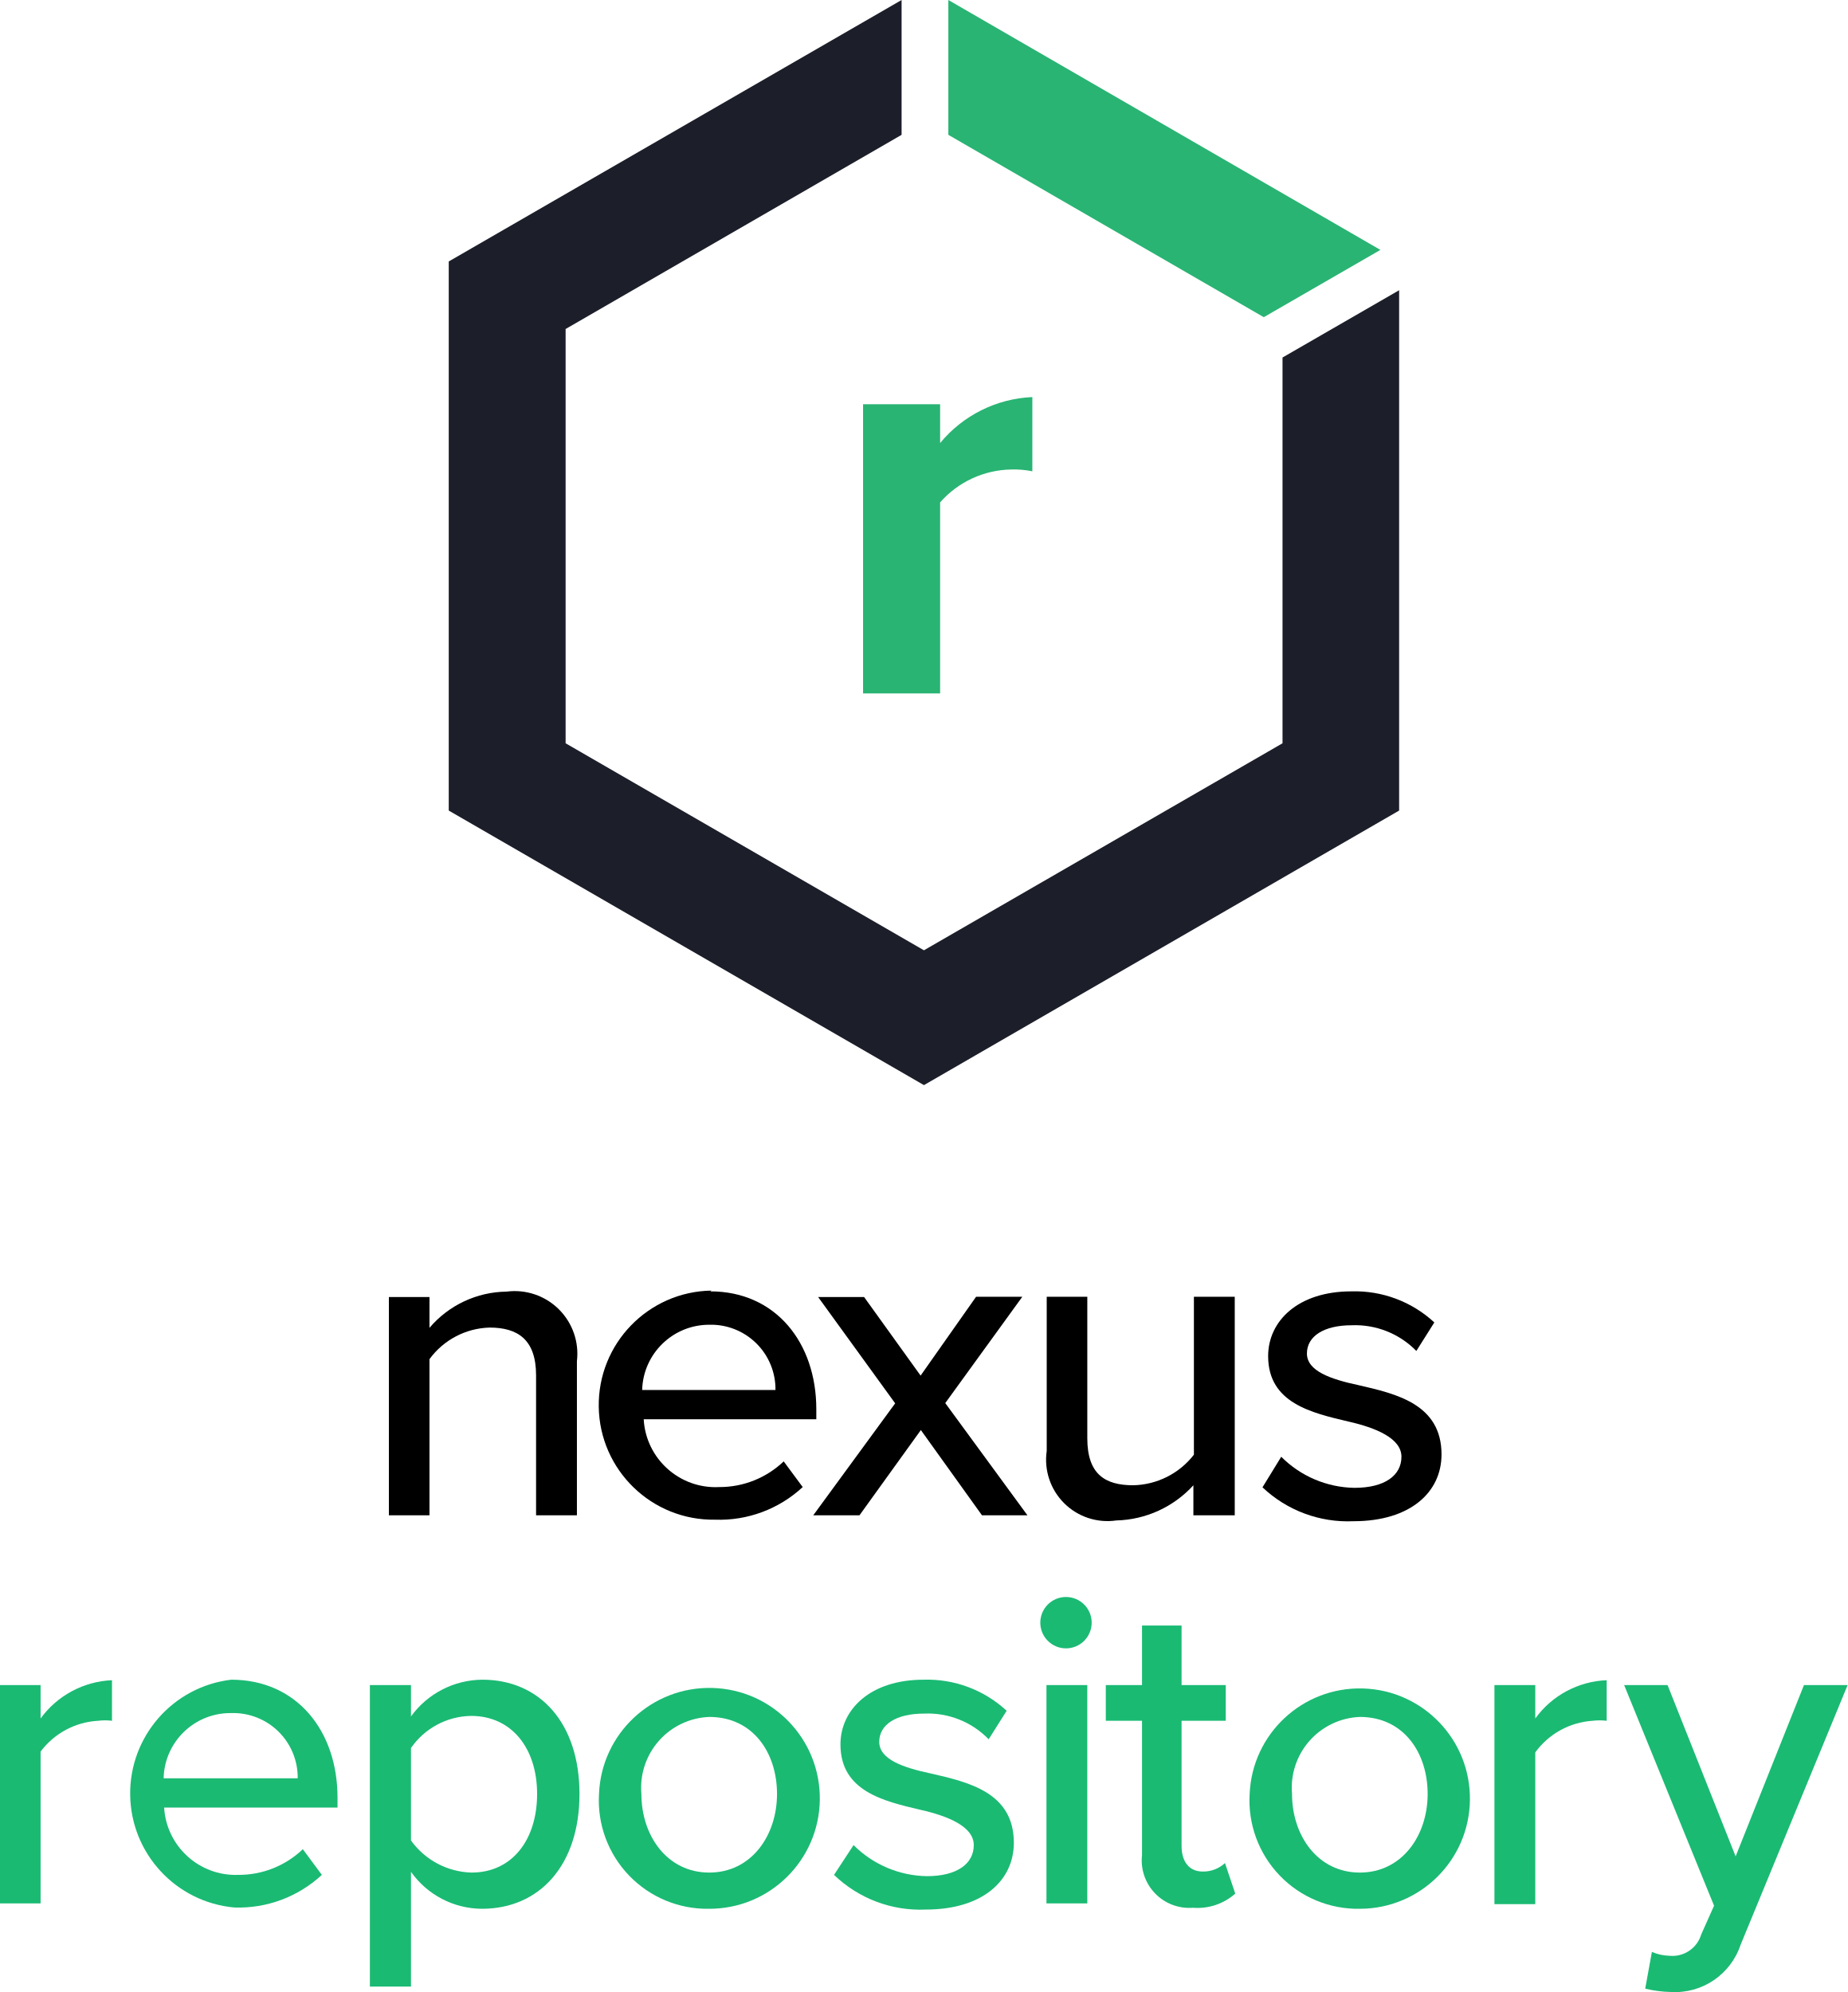
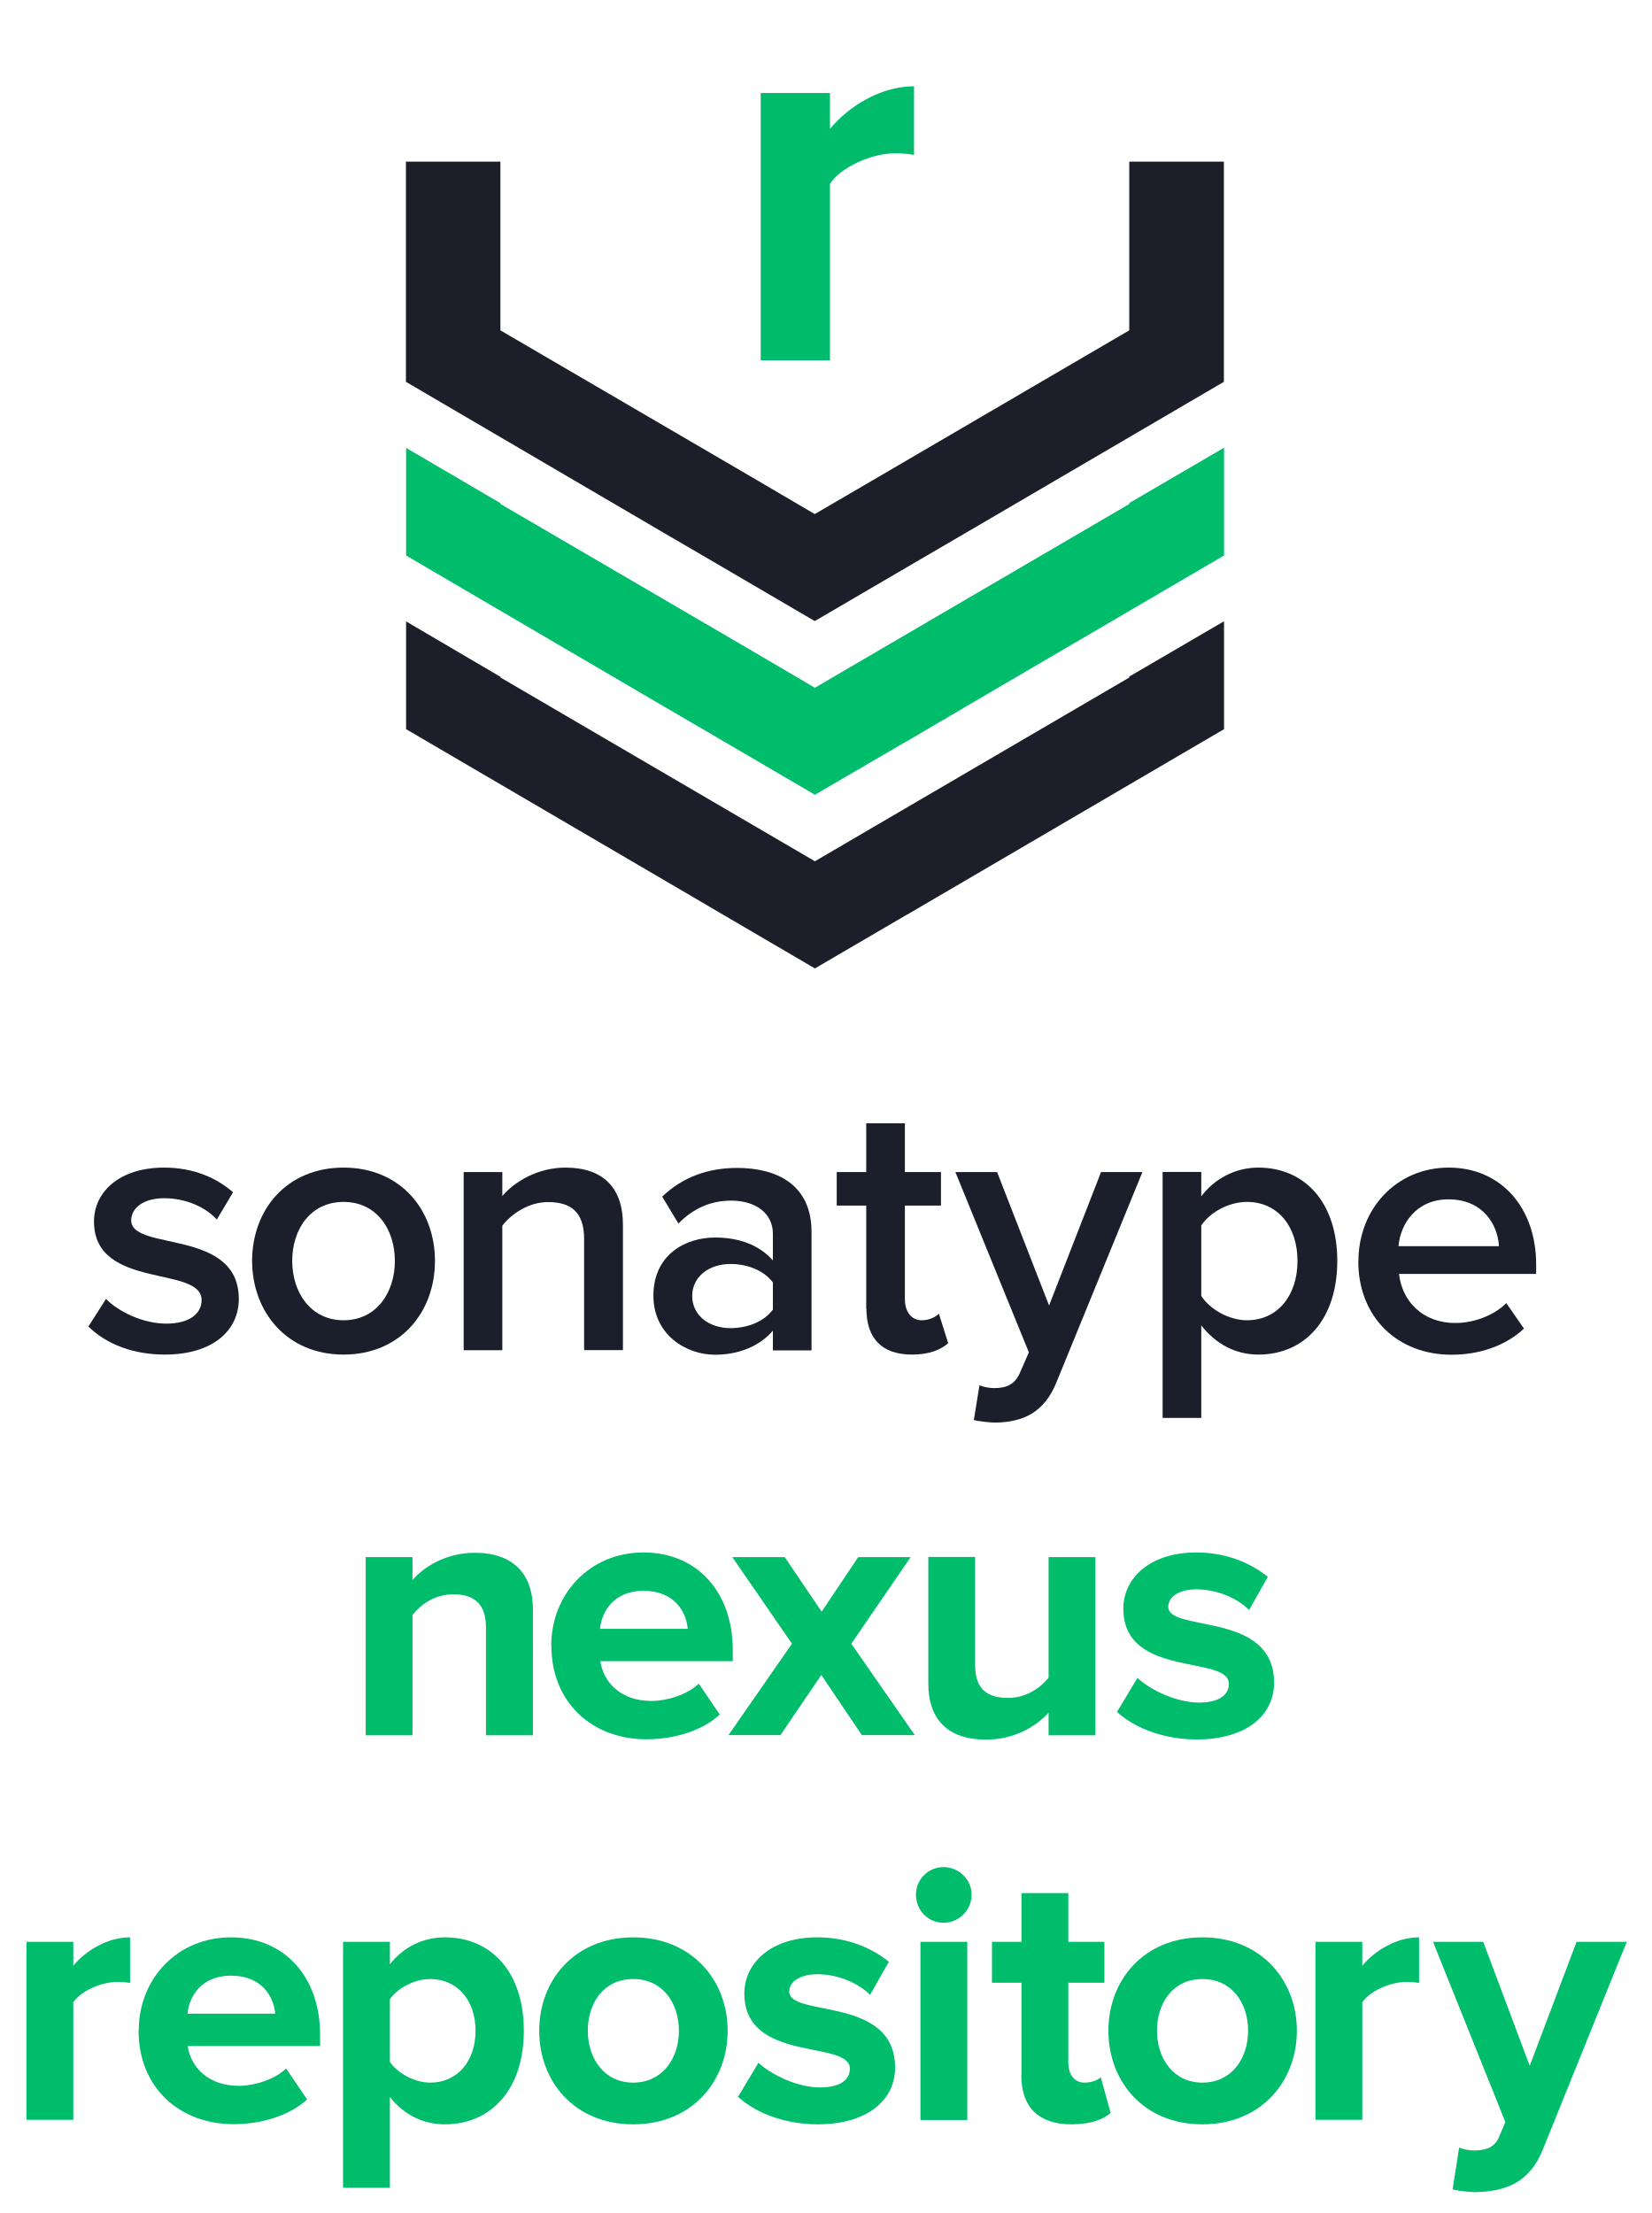
- <svg xmlns="http://www.w3.org/2000/svg" viewBox="0 0 71.94 77.56">
+ <svg xmlns="http://www.w3.org/2000/svg" id="Layer_1" data-name="Layer 1" viewBox="0 0 103 138">
  <defs>
-     <style>.cls-1{fill:#29b473;}.cls-2{fill:#1c1f2a;}.cls-3{fill:#1aba73;}</style>
+     <style>
+       .cls-1 {
+         fill: #00bd6c;
+       }
+ 
+       .cls-2 {
+         fill: #00bb6c;
+       }
+ 
+       .cls-3 {
+         fill: #1c1f2a;
+       }
+ 
+       .cls-4 {
+         fill: #1b1f2b;
+       }
+     </style>
  </defs>
-   <g id="Product_Logos_Vertical" data-name="Product Logos Vertical">
-     <g id="Nexus_Repo" data-name="Nexus Repo">
-       <path class="cls-1" d="M36.6,27V19.56a3.77,3.77,0,0,1,2.77-1.28,3.61,3.61,0,0,1,.82.07V15.46a4.93,4.93,0,0,0-3.59,1.79V15.74h-3V27Z" />
-       <polygon class="cls-2" points="17.47 10.18 17.47 31.56 35.97 42.25 54.47 31.56 54.47 11.3 49.93 13.92 49.93 28.94 35.97 37 22.02 28.94 22.02 12.81 35.1 5.25 35.1 0 17.47 10.18" />
-       <polygon class="cls-1" points="36.92 0 36.92 5.25 49.2 12.35 53.74 9.73 36.92 0" />
-       <path d="M20.87,53.55c0-1.4-.72-1.86-1.81-1.86a3,3,0,0,0-2.34,1.23V59H15.14v-8.5h1.58v1.2a4,4,0,0,1,3-1.41A2.44,2.44,0,0,1,22.46,53v6H20.87Z" />
-       <path d="M27.65,50.28c2.55,0,4.13,2,4.13,4.59v.39H25.06A2.8,2.8,0,0,0,28,57.9a3.61,3.61,0,0,0,2.51-1l.74,1a4.76,4.76,0,0,1-3.41,1.27,4.46,4.46,0,0,1-.14-8.92ZM25,54.12h5.19a2.51,2.51,0,0,0-2.58-2.54A2.61,2.61,0,0,0,25,54.12Z" />
-       <path d="M35.85,55.68,33.46,59h-1.8l3.19-4.36-3-4.14h1.79l2.2,3.06L38,50.49h1.8l-3,4.14L40,59H38.23Z" />
-       <path d="M46.46,57.83a4.2,4.2,0,0,1-3,1.37,2.39,2.39,0,0,1-2.71-2.71v-6h1.58V56c0,1.41.7,1.83,1.79,1.83a3.07,3.07,0,0,0,2.36-1.19V50.49h1.59V59H46.46Z" />
-       <path d="M49.88,56.72a4.11,4.11,0,0,0,2.85,1.21c1.19,0,1.83-.49,1.83-1.21s-1-1.13-2.06-1.37c-1.44-.34-3.13-.72-3.13-2.55,0-1.36,1.16-2.52,3.24-2.52a4.55,4.55,0,0,1,3.23,1.21l-.7,1.11a3.33,3.33,0,0,0-2.52-1c-1.07,0-1.74.42-1.74,1.1s.92,1,2,1.23c1.48.34,3.24.74,3.24,2.7,0,1.46-1.2,2.6-3.43,2.6a4.83,4.83,0,0,1-3.54-1.32Z" />
-       <path class="cls-3" d="M0,65.61H1.58v1.3a3.63,3.63,0,0,1,2.78-1.49V67a2.16,2.16,0,0,0-.54,0A3,3,0,0,0,1.58,68.2v5.91H0Z" />
-       <path class="cls-3" d="M9,65.4c2.56,0,4.14,2,4.14,4.59v.39H6.39A2.79,2.79,0,0,0,9.27,73a3.61,3.61,0,0,0,2.52-1l.74,1a4.77,4.77,0,0,1-3.41,1.27A4.46,4.46,0,0,1,9,65.4Zm-2.6,3.84h5.19A2.51,2.51,0,0,0,9,66.7,2.6,2.6,0,0,0,6.37,69.24Z" />
-       <path class="cls-3" d="M14.4,77.35V65.61H16v1.22a3.46,3.46,0,0,1,2.78-1.43c2.22,0,3.78,1.67,3.78,4.45S21,74.32,18.76,74.32A3.4,3.4,0,0,1,16,72.88v4.47Zm3.94-10.54A2.9,2.9,0,0,0,16,68.06v3.6a3,3,0,0,0,2.36,1.25c1.58,0,2.55-1.28,2.55-3.06S19.92,66.81,18.34,66.81Z" />
-       <path class="cls-3" d="M23.32,69.85a4.3,4.3,0,1,1,4.29,4.47A4.22,4.22,0,0,1,23.32,69.85Zm6.93,0c0-1.6-.93-3-2.64-3a2.76,2.76,0,0,0-2.64,3c0,1.62,1,3.06,2.64,3.06S30.25,71.47,30.25,69.85Z" />
-       <path class="cls-3" d="M33.23,71.84a4.13,4.13,0,0,0,2.85,1.21c1.19,0,1.83-.49,1.83-1.21s-1-1.13-2.06-1.37c-1.44-.34-3.13-.72-3.13-2.55,0-1.36,1.16-2.52,3.24-2.52a4.55,4.55,0,0,1,3.23,1.21l-.7,1.11a3.3,3.3,0,0,0-2.52-1c-1.07,0-1.74.42-1.74,1.1s.92,1,2,1.23c1.48.34,3.24.74,3.24,2.7,0,1.46-1.2,2.6-3.43,2.6A4.83,4.83,0,0,1,32.47,73Z" />
-       <path class="cls-3" d="M40.5,63.18a1,1,0,1,1,2,0,1,1,0,0,1-2,0Zm.24,2.43h1.59v8.5H40.74Z" />
-       <path class="cls-3" d="M44.46,72.23V67H43.05V65.61h1.41V63.29H46v2.32h1.72V67H46v4.87c0,.6.28,1,.83,1a1.24,1.24,0,0,0,.86-.33l.4,1.19a2.22,2.22,0,0,1-1.65.55A1.85,1.85,0,0,1,44.46,72.23Z" />
-       <path class="cls-3" d="M48.65,69.85a4.29,4.29,0,1,1,4.29,4.47A4.22,4.22,0,0,1,48.65,69.85Zm6.93,0c0-1.6-.93-3-2.64-3a2.76,2.76,0,0,0-2.64,3c0,1.62,1,3.06,2.64,3.06S55.58,71.47,55.58,69.85Z" />
-       <path class="cls-3" d="M58.18,65.61h1.59v1.3a3.61,3.61,0,0,1,2.78-1.49V67A2.29,2.29,0,0,0,62,67a3,3,0,0,0-2.23,1.23v5.91H58.18Z" />
-       <path class="cls-3" d="M65,76.15a1.17,1.17,0,0,0,1.23-.83l.5-1.12-3.5-8.59h1.69l2.65,6.67,2.66-6.67h1.7L67.76,75.73a2.69,2.69,0,0,1-2.71,1.83,4.63,4.63,0,0,1-1-.13L64.31,76A1.86,1.86,0,0,0,65,76.15Z" />
+   <g>
+     <g id="Sonatype_Logo_Favicon" data-name="Sonatype Logo Favicon">
+       <polygon class="cls-1" points="76.32 27.92 76.32 34.64 60.55 43.87 56.55 46.22 56.54 46.22 50.81 49.56 45.07 46.2 41.06 43.86 25.32 34.64 25.32 27.93 31.21 31.38 31.21 31.43 46.76 40.51 50.78 42.87 50.81 42.88 50.84 42.87 54.84 40.53 70.41 31.43 70.41 31.37 76.32 27.92" />
    </g>
+     <g id="Sonatype_Logo_Favicon-2" data-name="Sonatype Logo Favicon">
+       <polygon class="cls-3" points="76.32 38.74 76.32 45.47 60.55 54.7 56.55 57.04 56.54 57.04 50.81 60.39 45.07 57.03 41.06 54.68 25.32 45.47 25.32 38.75 31.21 42.21 31.21 42.25 46.76 51.34 50.78 53.69 50.81 53.71 50.84 53.69 54.84 51.35 70.41 42.25 70.41 42.19 76.32 38.74" />
+     </g>
+     <g id="Sonatype_Logo_Favicon-3" data-name="Sonatype Logo Favicon">
+       <path class="cls-3" d="m70.41,10.08v10.52l-15.57,9.1-4.01,2.34h-.03s-.03,0-.03,0l-4.02-2.36-15.55-9.08v-10.52h-5.89v13.73l15.74,9.22,4.01,2.34,5.74,3.36,5.73-3.35,4.01-2.34,15.77-9.23v-13.73h-5.91Z" />
+     </g>
+     <path class="cls-2" d="m51.75,22.47v-11.01c.72-1.07,2.62-1.9,4.05-1.9.51,0,.88.04,1.19.1v-4.28c-2.04,0-4.05,1.21-5.24,2.66v-2.24h-4.32v16.67h4.32Z" />
+   </g>
+   <g>
+     <path class="cls-4" d="m5.51,82.72l1.1-1.72c.78.8,2.32,1.54,3.75,1.54s2.21-.6,2.21-1.47c0-2.18-6.71-.62-6.71-4.9,0-1.82,1.56-3.36,4.37-3.36,1.88,0,3.31.67,4.3,1.54l-1.01,1.7c-.67-.74-1.88-1.33-3.29-1.33-1.27,0-2.05.6-2.05,1.38,0,1.95,6.71.48,6.71,4.9,0,1.98-1.63,3.47-4.62,3.47-1.91,0-3.61-.62-4.76-1.75Z" />
+     <path class="cls-4" d="m15.72,78.63c0-3.2,2.16-5.82,5.7-5.82s5.7,2.62,5.7,5.82-2.16,5.84-5.7,5.84-5.7-2.67-5.7-5.84Zm8.9,0c0-1.96-1.13-3.68-3.2-3.68s-3.2,1.72-3.2,3.68,1.15,3.7,3.2,3.7,3.2-1.72,3.2-3.7Z" />
+     <path class="cls-4" d="m36.42,84.2v-6.94c0-1.75-.9-2.3-2.25-2.3-1.22,0-2.28.74-2.85,1.47v7.77h-2.41v-11.11h2.41v1.49c.74-.87,2.19-1.77,3.93-1.77,2.39,0,3.59,1.29,3.59,3.56v7.82h-2.41Z" />
+     <path class="cls-4" d="m48.19,84.2v-1.22c-.83.97-2.14,1.5-3.61,1.5-1.79,0-3.84-1.24-3.84-3.68,0-2.58,2.02-3.63,3.84-3.63,1.52,0,2.78.48,3.61,1.43v-1.66c0-1.29-1.08-2.07-2.6-2.07-1.24,0-2.35.46-3.29,1.43l-1.01-1.68c1.29-1.24,2.9-1.79,4.67-1.79,2.48,0,4.64,1.04,4.64,4v7.38h-2.41Zm0-2.53v-1.7c-.57-.76-1.61-1.15-2.64-1.15-1.36,0-2.39.8-2.39,2s1.04,2,2.39,2c1.04,0,2.07-.39,2.64-1.15Z" />
+     <path class="cls-4" d="m54.01,81.6v-6.42h-1.84v-2.09h1.84v-3.04h2.41v3.04h2.25v2.09h-2.25v5.82c0,.76.37,1.33,1.06,1.33.46,0,.87-.21,1.06-.41l.58,1.84c-.44.39-1.15.71-2.25.71-1.89,0-2.85-1.01-2.85-2.88Z" />
+     <path class="cls-4" d="m61.07,86.38c.25.12.64.18.92.18.78,0,1.29-.23,1.61-.97l.55-1.26-4.58-11.24h2.6l3.24,8.32,3.24-8.32h2.58l-5.36,13.11c-.76,1.88-2.07,2.48-3.79,2.51-.35,0-1.04-.07-1.36-.16l.35-2.16Z" />
+     <path class="cls-4" d="m74.9,82.65v5.77h-2.41v-15.34h2.41v1.52c.83-1.1,2.12-1.79,3.56-1.79,2.88,0,4.92,2.16,4.92,5.82s-2.04,5.84-4.92,5.84c-1.4,0-2.64-.64-3.56-1.82Zm6-4.02c0-2.16-1.24-3.68-3.15-3.68-1.13,0-2.3.64-2.85,1.47v4.39c.53.83,1.72,1.52,2.85,1.52,1.91,0,3.15-1.54,3.15-3.7Z" />
+     <path class="cls-4" d="m84.7,78.63c0-3.22,2.35-5.82,5.63-5.82s5.45,2.53,5.45,6.03v.6h-8.55c.18,1.66,1.43,3.06,3.52,3.06,1.1,0,2.37-.44,3.17-1.24l1.1,1.59c-1.13,1.06-2.76,1.63-4.51,1.63-3.36,0-5.82-2.32-5.82-5.84Zm5.61-3.84c-2.05,0-3.01,1.59-3.11,2.92h6.26c-.07-1.31-.97-2.92-3.15-2.92Z" />
+     <path class="cls-1" d="m30.3,108.2v-6.71c0-1.54-.8-2.07-2.05-2.07-1.15,0-2.02.64-2.53,1.29v7.5h-2.92v-11.11h2.92v1.43c.71-.83,2.09-1.7,3.88-1.7,2.46,0,3.63,1.38,3.63,3.54v7.84h-2.94Z" />
+     <path class="cls-1" d="m34.37,102.63c0-3.22,2.39-5.82,5.75-5.82s5.57,2.48,5.57,6.09v.69h-8.26c.21,1.36,1.31,2.48,3.2,2.48.94,0,2.23-.39,2.94-1.08l1.31,1.93c-1.1,1.01-2.85,1.54-4.57,1.54-3.38,0-5.93-2.28-5.93-5.84Zm5.75-3.43c-1.82,0-2.6,1.26-2.71,2.37h5.47c-.09-1.06-.83-2.37-2.76-2.37Z" />
+     <path class="cls-1" d="m53.74,108.2l-2.53-3.75-2.55,3.75h-3.24l3.96-5.7-3.72-5.4h3.27l2.3,3.4,2.28-3.4h3.27l-3.7,5.4,3.96,5.7h-3.27Z" />
+     <path class="cls-1" d="m65.38,108.2v-1.4c-.76.83-2.09,1.68-3.91,1.68-2.44,0-3.59-1.33-3.59-3.5v-7.89h2.92v6.74c0,1.54.8,2.05,2.05,2.05,1.12,0,2.02-.62,2.53-1.26v-7.52h2.92v11.11h-2.92Z" />
+     <path class="cls-1" d="m69.65,106.75l1.27-2.12c.83.78,2.46,1.54,3.84,1.54,1.26,0,1.86-.48,1.86-1.17,0-1.82-6.58-.32-6.58-4.69,0-1.86,1.61-3.5,4.55-3.5,1.86,0,3.36.64,4.46,1.52l-1.17,2.07c-.67-.69-1.93-1.29-3.29-1.29-1.06,0-1.75.46-1.75,1.08,0,1.63,6.6.25,6.6,4.74,0,2.05-1.75,3.54-4.83,3.54-1.93,0-3.79-.64-4.97-1.72Z" />
+     <path class="cls-1" d="m1.65,132.2v-11.11h2.92v1.49c.8-.97,2.16-1.77,3.54-1.77v2.85c-.21-.05-.46-.07-.8-.07-.97,0-2.25.55-2.74,1.27v7.33H1.65Z" />
+     <path class="cls-1" d="m8.65,126.63c0-3.22,2.39-5.82,5.75-5.82s5.56,2.48,5.56,6.09v.69h-8.26c.21,1.36,1.31,2.48,3.2,2.48.94,0,2.23-.39,2.94-1.08l1.31,1.93c-1.1,1.01-2.85,1.54-4.58,1.54-3.38,0-5.93-2.28-5.93-5.84Zm5.75-3.43c-1.82,0-2.6,1.26-2.71,2.37h5.47c-.09-1.06-.83-2.37-2.76-2.37Z" />
+     <path class="cls-1" d="m24.31,130.77v5.66h-2.92v-15.34h2.92v1.4c.85-1.08,2.07-1.68,3.43-1.68,2.85,0,4.92,2.12,4.92,5.82s-2.07,5.84-4.92,5.84c-1.31,0-2.51-.55-3.43-1.7Zm5.34-4.14c0-1.91-1.15-3.22-2.83-3.22-.94,0-2,.53-2.51,1.26v3.91c.48.71,1.56,1.29,2.51,1.29,1.68,0,2.83-1.31,2.83-3.24Z" />
+     <path class="cls-1" d="m33.62,126.63c0-3.15,2.21-5.82,5.86-5.82s5.89,2.67,5.89,5.82-2.21,5.84-5.89,5.84-5.86-2.69-5.86-5.84Zm8.71,0c0-1.72-1.01-3.22-2.85-3.22s-2.83,1.5-2.83,3.22,1.01,3.24,2.83,3.24,2.85-1.5,2.85-3.24Z" />
+     <path class="cls-1" d="m46.02,130.75l1.27-2.12c.83.78,2.46,1.54,3.84,1.54,1.26,0,1.86-.48,1.86-1.17,0-1.82-6.58-.32-6.58-4.69,0-1.86,1.61-3.5,4.55-3.5,1.86,0,3.36.64,4.46,1.52l-1.17,2.07c-.67-.69-1.93-1.29-3.29-1.29-1.06,0-1.75.46-1.75,1.08,0,1.63,6.6.25,6.6,4.74,0,2.05-1.75,3.54-4.83,3.54-1.93,0-3.79-.64-4.97-1.72Z" />
+     <path class="cls-1" d="m57.11,118.15c0-.97.78-1.72,1.72-1.72s1.75.76,1.75,1.72-.78,1.75-1.75,1.75-1.72-.78-1.72-1.75Zm.28,14.05v-11.11h2.92v11.11h-2.92Z" />
+     <path class="cls-1" d="m63.69,129.41v-5.77h-1.84v-2.55h1.84v-3.04h2.92v3.04h2.25v2.55h-2.25v4.99c0,.71.37,1.24,1.01,1.24.44,0,.85-.16,1.01-.34l.62,2.23c-.44.39-1.22.71-2.44.71-2.05,0-3.13-1.06-3.13-3.06Z" />
+     <path class="cls-1" d="m69.11,126.63c0-3.15,2.21-5.82,5.86-5.82s5.89,2.67,5.89,5.82-2.21,5.84-5.89,5.84-5.86-2.69-5.86-5.84Zm8.71,0c0-1.72-1.01-3.22-2.85-3.22s-2.83,1.5-2.83,3.22,1.01,3.24,2.83,3.24,2.85-1.5,2.85-3.24Z" />
+     <path class="cls-1" d="m82.02,132.2v-11.11h2.92v1.49c.8-.97,2.16-1.77,3.54-1.77v2.85c-.21-.05-.46-.07-.8-.07-.96,0-2.25.55-2.74,1.27v7.33h-2.92Z" />
+     <path class="cls-1" d="m90.99,133.92c.25.12.64.18.92.18.76,0,1.27-.21,1.54-.8l.41-.97-4.51-11.24h3.13l2.9,7.73,2.92-7.73h3.13l-5.22,12.92c-.83,2.09-2.3,2.64-4.21,2.69-.32,0-1.08-.07-1.43-.18l.41-2.6Z" />
  </g>
</svg>
